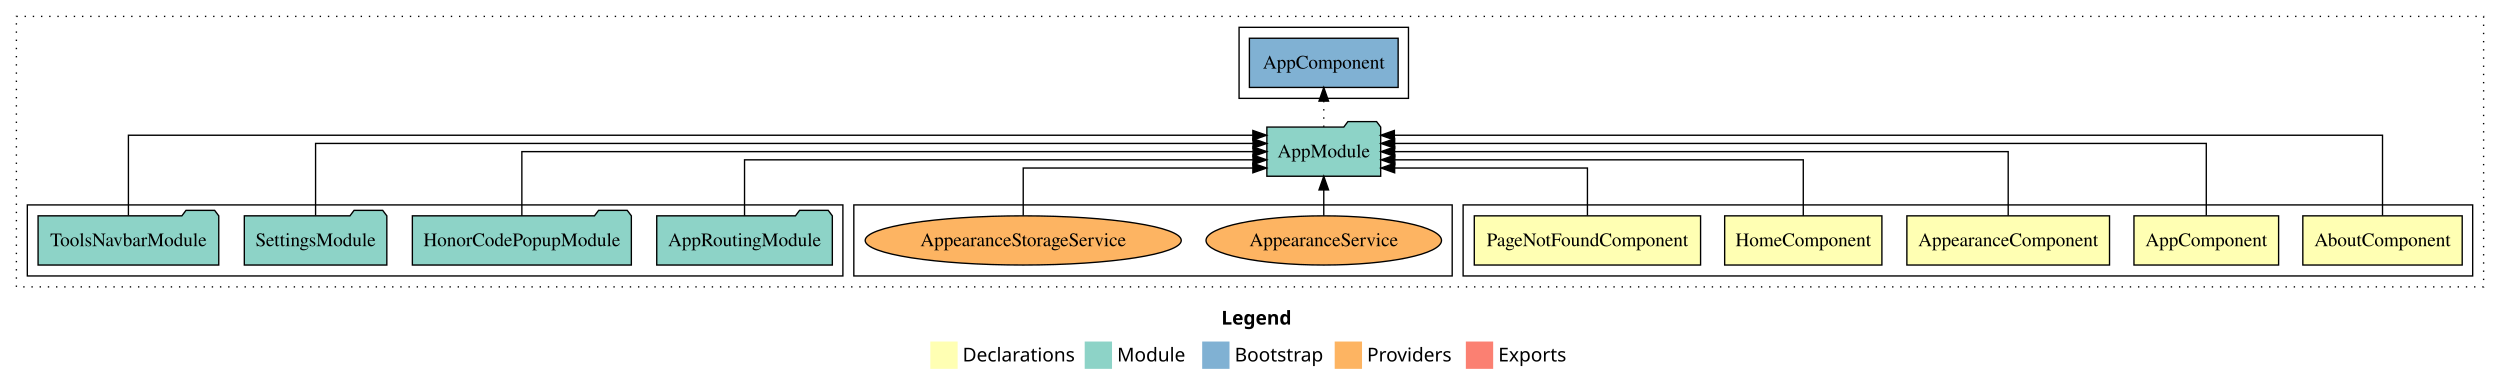
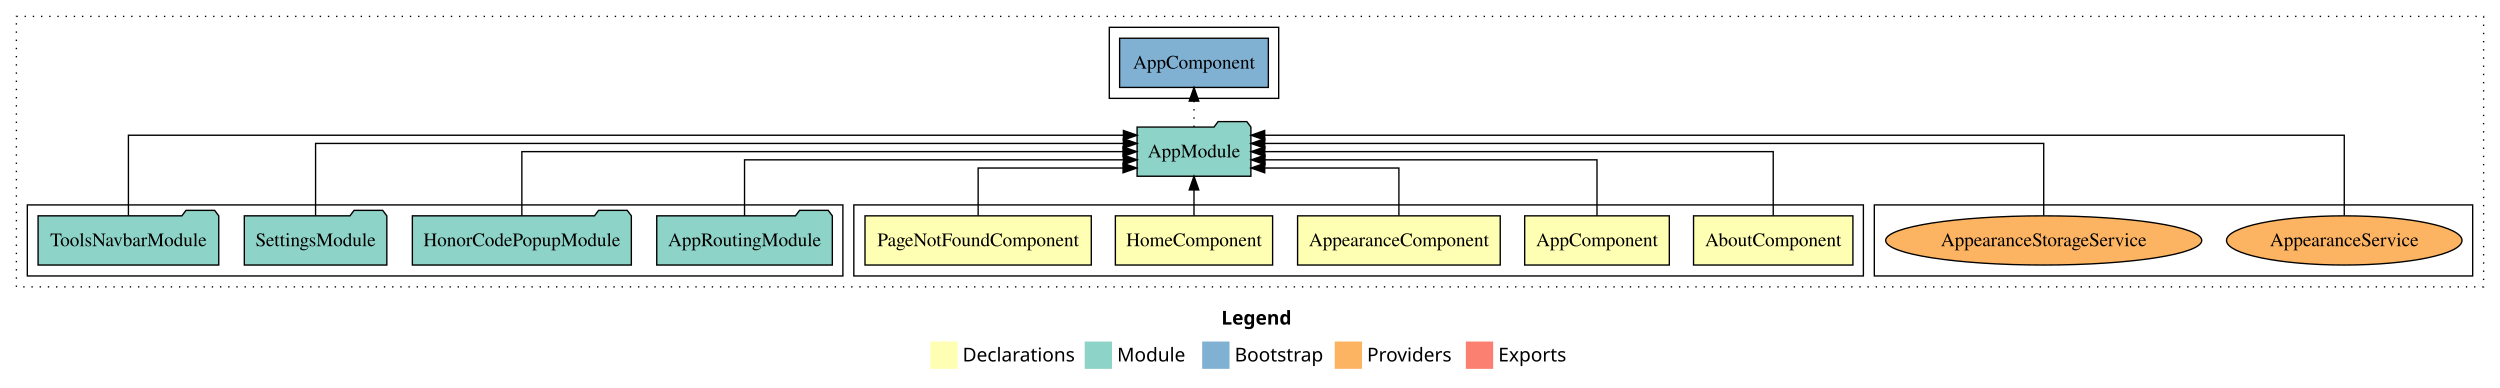
<svg xmlns="http://www.w3.org/2000/svg" width="1830pt" height="284pt" viewBox="0.00 0.00 1830.00 284.00">
  <g id="graph0" class="graph" transform="scale(1 1) rotate(0) translate(4 280)">
    <polygon fill="white" stroke="transparent" points="-4,4 -4,-280 1826,-280 1826,4 -4,4" />
    <text text-anchor="start" x="890.01" y="-42.4" font-family="Times-12" font-weight="bold" font-size="14.00">Legend</text>
    <polygon fill="#ffffb3" stroke="transparent" points="677,-10 677,-30 697,-30 697,-10 677,-10" />
    <text text-anchor="start" x="700.63" y="-15.4" font-family="Times-12" font-size="14.00">  Declarations</text>
    <polygon fill="#8dd3c7" stroke="transparent" points="790,-10 790,-30 810,-30 810,-10 790,-10" />
    <text text-anchor="start" x="813.73" y="-15.4" font-family="Times-12" font-size="14.00">  Module</text>
    <polygon fill="#80b1d3" stroke="transparent" points="876,-10 876,-30 896,-30 896,-10 876,-10" />
    <text text-anchor="start" x="899.78" y="-15.4" font-family="Times-12" font-size="14.00">  Bootstrap</text>
    <polygon fill="#fdb462" stroke="transparent" points="973,-10 973,-30 993,-30 993,-10 973,-10" />
    <text text-anchor="start" x="996.67" y="-15.4" font-family="Times-12" font-size="14.00">  Providers</text>
    <polygon fill="#fb8072" stroke="transparent" points="1069,-10 1069,-30 1089,-30 1089,-10 1069,-10" />
    <text text-anchor="start" x="1092.73" y="-15.4" font-family="Times-12" font-size="14.00">  Exports</text>
    <g id="clust1" class="cluster">
      <polygon fill="none" stroke="black" stroke-dasharray="1,5" points="8,-70 8,-268 1814,-268 1814,-70 8,-70" />
    </g>
+     <g id="clust11" class="cluster">
+       <polygon fill="none" stroke="black" points="1368,-78 1368,-130 1806,-130 1806,-78 1368,-78" />
+     </g>
+     <g id="clust10" class="cluster">
+       <polygon fill="none" stroke="black" points="808,-208 808,-260 932,-260 932,-208 808,-208" />
+     </g>
    <g id="clust2" class="cluster">
-       <polygon fill="none" stroke="black" points="1067,-78 1067,-130 1806,-130 1806,-78 1067,-78" />
-     </g>
-     <g id="clust11" class="cluster">
-       <polygon fill="none" stroke="black" points="621,-78 621,-130 1059,-130 1059,-78 621,-78" />
+       <polygon fill="none" stroke="black" points="621,-78 621,-130 1360,-130 1360,-78 621,-78" />
    </g>
    <g id="clust8" class="cluster">
      <polygon fill="none" stroke="black" points="16,-78 16,-130 613,-130 613,-78 16,-78" />
    </g>
-     <g id="clust10" class="cluster">
-       <polygon fill="none" stroke="black" points="903,-208 903,-260 1027,-260 1027,-208 903,-208" />
-     </g>
    <g id="node1" class="node">
-       <polygon fill="#ffffb3" stroke="black" points="1798.33,-122 1681.67,-122 1681.67,-86 1798.33,-86 1798.33,-122" />
-       <text text-anchor="middle" x="1740" y="-99.8" font-family="Times,serif" font-size="14.00">AboutComponent</text>
+       <polygon fill="#ffffb3" stroke="black" points="1352.33,-122 1235.67,-122 1235.67,-86 1352.33,-86 1352.33,-122" />
+       <text text-anchor="middle" x="1294" y="-99.8" font-family="Times,serif" font-size="14.00">AboutComponent</text>
    </g>
    <g id="node6" class="node">
-       <polygon fill="#8dd3c7" stroke="black" points="1006.66,-187 1003.66,-191 982.66,-191 979.66,-187 923.34,-187 923.34,-151 1006.66,-151 1006.66,-187" />
-       <text text-anchor="middle" x="965" y="-164.8" font-family="Times,serif" font-size="14.00">AppModule</text>
+       <polygon fill="#8dd3c7" stroke="black" points="911.66,-187 908.66,-191 887.66,-191 884.66,-187 828.34,-187 828.34,-151 911.66,-151 911.66,-187" />
+       <text text-anchor="middle" x="870" y="-164.8" font-family="Times,serif" font-size="14.00">AppModule</text>
    </g>
    <g id="edge1" class="edge">
-       <path fill="none" stroke="black" d="M1740,-122.25C1740,-145.02 1740,-181 1740,-181 1740,-181 1016.67,-181 1016.67,-181" />
-       <polygon fill="black" stroke="black" points="1016.67,-177.5 1006.67,-181 1016.67,-184.5 1016.67,-177.5" />
+       <path fill="none" stroke="black" d="M1294,-122.11C1294,-141.34 1294,-169 1294,-169 1294,-169 921.82,-169 921.82,-169" />
+       <polygon fill="black" stroke="black" points="921.82,-165.5 911.82,-169 921.82,-172.5 921.82,-165.5" />
    </g>
    <g id="node2" class="node">
-       <polygon fill="#ffffb3" stroke="black" points="1663.94,-122 1558.06,-122 1558.06,-86 1663.94,-86 1663.94,-122" />
-       <text text-anchor="middle" x="1611" y="-99.8" font-family="Times,serif" font-size="14.00">AppComponent</text>
+       <polygon fill="#ffffb3" stroke="black" points="1217.94,-122 1112.06,-122 1112.06,-86 1217.94,-86 1217.94,-122" />
+       <text text-anchor="middle" x="1165" y="-99.8" font-family="Times,serif" font-size="14.00">AppComponent</text>
    </g>
    <g id="edge2" class="edge">
-       <path fill="none" stroke="black" d="M1611,-122.28C1611,-143.32 1611,-175 1611,-175 1611,-175 1016.89,-175 1016.89,-175" />
-       <polygon fill="black" stroke="black" points="1016.89,-171.5 1006.89,-175 1016.89,-178.5 1016.89,-171.5" />
+       <path fill="none" stroke="black" d="M1165,-122.02C1165,-139.37 1165,-163 1165,-163 1165,-163 921.95,-163 921.95,-163" />
+       <polygon fill="black" stroke="black" points="921.95,-159.5 911.95,-163 921.95,-166.5 921.95,-159.5" />
    </g>
    <g id="node3" class="node">
-       <polygon fill="#ffffb3" stroke="black" points="1540.17,-122 1391.83,-122 1391.83,-86 1540.17,-86 1540.17,-122" />
-       <text text-anchor="middle" x="1466" y="-99.8" font-family="Times,serif" font-size="14.00">AppearanceComponent</text>
+       <polygon fill="#ffffb3" stroke="black" points="1094.17,-122 945.83,-122 945.83,-86 1094.17,-86 1094.17,-122" />
+       <text text-anchor="middle" x="1020" y="-99.8" font-family="Times,serif" font-size="14.00">AppearanceComponent</text>
    </g>
    <g id="edge3" class="edge">
-       <path fill="none" stroke="black" d="M1466,-122.11C1466,-141.34 1466,-169 1466,-169 1466,-169 1016.85,-169 1016.85,-169" />
-       <polygon fill="black" stroke="black" points="1016.85,-165.5 1006.85,-169 1016.85,-172.5 1016.85,-165.5" />
+       <path fill="none" stroke="black" d="M1020,-122.24C1020,-137.57 1020,-157 1020,-157 1020,-157 921.78,-157 921.78,-157" />
+       <polygon fill="black" stroke="black" points="921.78,-153.5 911.78,-157 921.78,-160.5 921.78,-153.5" />
    </g>
    <g id="node4" class="node">
-       <polygon fill="#ffffb3" stroke="black" points="1373.55,-122 1258.45,-122 1258.45,-86 1373.55,-86 1373.55,-122" />
-       <text text-anchor="middle" x="1316" y="-99.8" font-family="Times,serif" font-size="14.00">HomeComponent</text>
+       <polygon fill="#ffffb3" stroke="black" points="927.55,-122 812.45,-122 812.45,-86 927.55,-86 927.55,-122" />
+       <text text-anchor="middle" x="870" y="-99.8" font-family="Times,serif" font-size="14.00">HomeComponent</text>
    </g>
    <g id="edge4" class="edge">
-       <path fill="none" stroke="black" d="M1316,-122.02C1316,-139.37 1316,-163 1316,-163 1316,-163 1016.99,-163 1016.99,-163" />
-       <polygon fill="black" stroke="black" points="1016.99,-159.5 1006.99,-163 1016.99,-166.5 1016.99,-159.5" />
+       <path fill="none" stroke="black" d="M870,-122.11C870,-122.11 870,-140.99 870,-140.99" />
+       <polygon fill="black" stroke="black" points="866.5,-140.99 870,-150.99 873.5,-140.99 866.5,-140.99" />
    </g>
    <g id="node5" class="node">
-       <polygon fill="#ffffb3" stroke="black" points="1240.82,-122 1075.18,-122 1075.18,-86 1240.82,-86 1240.82,-122" />
-       <text text-anchor="middle" x="1158" y="-99.8" font-family="Times,serif" font-size="14.00">PageNotFoundComponent</text>
+       <polygon fill="#ffffb3" stroke="black" points="794.82,-122 629.18,-122 629.18,-86 794.82,-86 794.82,-122" />
+       <text text-anchor="middle" x="712" y="-99.8" font-family="Times,serif" font-size="14.00">PageNotFoundComponent</text>
    </g>
    <g id="edge5" class="edge">
-       <path fill="none" stroke="black" d="M1158,-122.24C1158,-137.57 1158,-157 1158,-157 1158,-157 1016.88,-157 1016.88,-157" />
-       <polygon fill="black" stroke="black" points="1016.88,-153.5 1006.88,-157 1016.88,-160.5 1016.88,-153.5" />
+       <path fill="none" stroke="black" d="M712,-122.24C712,-137.57 712,-157 712,-157 712,-157 818.07,-157 818.07,-157" />
+       <polygon fill="black" stroke="black" points="818.07,-160.5 828.07,-157 818.07,-153.5 818.07,-160.5" />
    </g>
    <g id="node11" class="node">
-       <polygon fill="#80b1d3" stroke="black" points="1019.44,-252 910.56,-252 910.56,-216 1019.44,-216 1019.44,-252" />
-       <text text-anchor="middle" x="965" y="-229.8" font-family="Times,serif" font-size="14.00">AppComponent </text>
+       <polygon fill="#80b1d3" stroke="black" points="924.44,-252 815.56,-252 815.56,-216 924.44,-216 924.44,-252" />
+       <text text-anchor="middle" x="870" y="-229.8" font-family="Times,serif" font-size="14.00">AppComponent </text>
    </g>
    <g id="edge10" class="edge">
-       <path fill="none" stroke="black" stroke-dasharray="1,5" d="M965,-187.11C965,-187.11 965,-205.99 965,-205.99" />
-       <polygon fill="black" stroke="black" points="961.5,-205.99 965,-215.99 968.5,-205.99 961.5,-205.99" />
+       <path fill="none" stroke="black" stroke-dasharray="1,5" d="M870,-187.11C870,-187.11 870,-205.99 870,-205.99" />
+       <polygon fill="black" stroke="black" points="866.5,-205.99 870,-215.99 873.5,-205.99 866.5,-205.99" />
    </g>
    <g id="node7" class="node">
      <polygon fill="#8dd3c7" stroke="black" points="605.27,-122 602.27,-126 581.27,-126 578.27,-122 476.73,-122 476.73,-86 605.27,-86 605.27,-122" />
      <text text-anchor="middle" x="541" y="-99.8" font-family="Times,serif" font-size="14.00">AppRoutingModule</text>
    </g>
    <g id="edge6" class="edge">
-       <path fill="none" stroke="black" d="M541,-122.02C541,-139.37 541,-163 541,-163 541,-163 913.18,-163 913.18,-163" />
-       <polygon fill="black" stroke="black" points="913.18,-166.5 923.18,-163 913.18,-159.5 913.18,-166.5" />
+       <path fill="none" stroke="black" d="M541,-122.02C541,-139.37 541,-163 541,-163 541,-163 818.33,-163 818.33,-163" />
+       <polygon fill="black" stroke="black" points="818.33,-166.5 828.33,-163 818.33,-159.5 818.33,-166.5" />
    </g>
    <g id="node8" class="node">
      <polygon fill="#8dd3c7" stroke="black" points="458.15,-122 455.15,-126 434.15,-126 431.15,-122 297.85,-122 297.85,-86 458.15,-86 458.15,-122" />
      <text text-anchor="middle" x="378" y="-99.8" font-family="Times,serif" font-size="14.00">HonorCodePopupModule</text>
    </g>
    <g id="edge7" class="edge">
-       <path fill="none" stroke="black" d="M378,-122.11C378,-141.34 378,-169 378,-169 378,-169 913.25,-169 913.25,-169" />
-       <polygon fill="black" stroke="black" points="913.26,-172.5 923.25,-169 913.25,-165.5 913.26,-172.5" />
+       <path fill="none" stroke="black" d="M378,-122.11C378,-141.34 378,-169 378,-169 378,-169 818.05,-169 818.05,-169" />
+       <polygon fill="black" stroke="black" points="818.05,-172.5 828.05,-169 818.05,-165.5 818.05,-172.5" />
    </g>
    <g id="node9" class="node">
      <polygon fill="#8dd3c7" stroke="black" points="279.16,-122 276.16,-126 255.16,-126 252.16,-122 174.84,-122 174.84,-86 279.16,-86 279.16,-122" />
      <text text-anchor="middle" x="227" y="-99.8" font-family="Times,serif" font-size="14.00">SettingsModule</text>
    </g>
    <g id="edge8" class="edge">
-       <path fill="none" stroke="black" d="M227,-122.28C227,-143.32 227,-175 227,-175 227,-175 913.21,-175 913.21,-175" />
-       <polygon fill="black" stroke="black" points="913.21,-178.5 923.21,-175 913.21,-171.5 913.21,-178.5" />
+       <path fill="none" stroke="black" d="M227,-122.28C227,-143.32 227,-175 227,-175 227,-175 818.31,-175 818.31,-175" />
+       <polygon fill="black" stroke="black" points="818.31,-178.5 828.31,-175 818.31,-171.5 818.31,-178.5" />
    </g>
    <g id="node10" class="node">
      <polygon fill="#8dd3c7" stroke="black" points="156.13,-122 153.13,-126 132.13,-126 129.13,-122 23.87,-122 23.87,-86 156.13,-86 156.13,-122" />
      <text text-anchor="middle" x="90" y="-99.8" font-family="Times,serif" font-size="14.00">ToolsNavbarModule</text>
    </g>
    <g id="edge9" class="edge">
-       <path fill="none" stroke="black" d="M90,-122.25C90,-145.02 90,-181 90,-181 90,-181 913.09,-181 913.09,-181" />
-       <polygon fill="black" stroke="black" points="913.09,-184.5 923.09,-181 913.09,-177.5 913.09,-184.5" />
+       <path fill="none" stroke="black" d="M90,-122.25C90,-145.02 90,-181 90,-181 90,-181 818.34,-181 818.34,-181" />
+       <polygon fill="black" stroke="black" points="818.34,-184.5 828.34,-181 818.34,-177.5 818.34,-184.5" />
    </g>
    <g id="node12" class="node">
-       <ellipse fill="#fdb462" stroke="black" cx="965" cy="-104" rx="86.19" ry="18" />
-       <text text-anchor="middle" x="965" y="-99.8" font-family="Times,serif" font-size="14.00">AppearanceService</text>
+       <ellipse fill="#fdb462" stroke="black" cx="1712" cy="-104" rx="86.19" ry="18" />
+       <text text-anchor="middle" x="1712" y="-99.8" font-family="Times,serif" font-size="14.00">AppearanceService</text>
    </g>
    <g id="edge11" class="edge">
-       <path fill="none" stroke="black" d="M965,-122.11C965,-122.11 965,-140.99 965,-140.99" />
-       <polygon fill="black" stroke="black" points="961.5,-140.99 965,-150.99 968.5,-140.99 961.5,-140.99" />
+       <path fill="none" stroke="black" d="M1712,-122.25C1712,-145.02 1712,-181 1712,-181 1712,-181 921.75,-181 921.75,-181" />
+       <polygon fill="black" stroke="black" points="921.75,-177.5 911.75,-181 921.75,-184.5 921.75,-177.5" />
    </g>
    <g id="node13" class="node">
-       <ellipse fill="#fdb462" stroke="black" cx="745" cy="-104" rx="115.69" ry="18" />
-       <text text-anchor="middle" x="745" y="-99.8" font-family="Times,serif" font-size="14.00">AppearanceStorageService</text>
+       <ellipse fill="#fdb462" stroke="black" cx="1492" cy="-104" rx="115.69" ry="18" />
+       <text text-anchor="middle" x="1492" y="-99.8" font-family="Times,serif" font-size="14.00">AppearanceStorageService</text>
    </g>
    <g id="edge12" class="edge">
-       <path fill="none" stroke="black" d="M745,-122.24C745,-137.57 745,-157 745,-157 745,-157 913.1,-157 913.1,-157" />
-       <polygon fill="black" stroke="black" points="913.1,-160.5 923.1,-157 913.1,-153.5 913.1,-160.5" />
+       <path fill="none" stroke="black" d="M1492,-122.28C1492,-143.32 1492,-175 1492,-175 1492,-175 921.78,-175 921.78,-175" />
+       <polygon fill="black" stroke="black" points="921.78,-171.5 911.78,-175 921.78,-178.5 921.78,-171.5" />
    </g>
  </g>
</svg>
